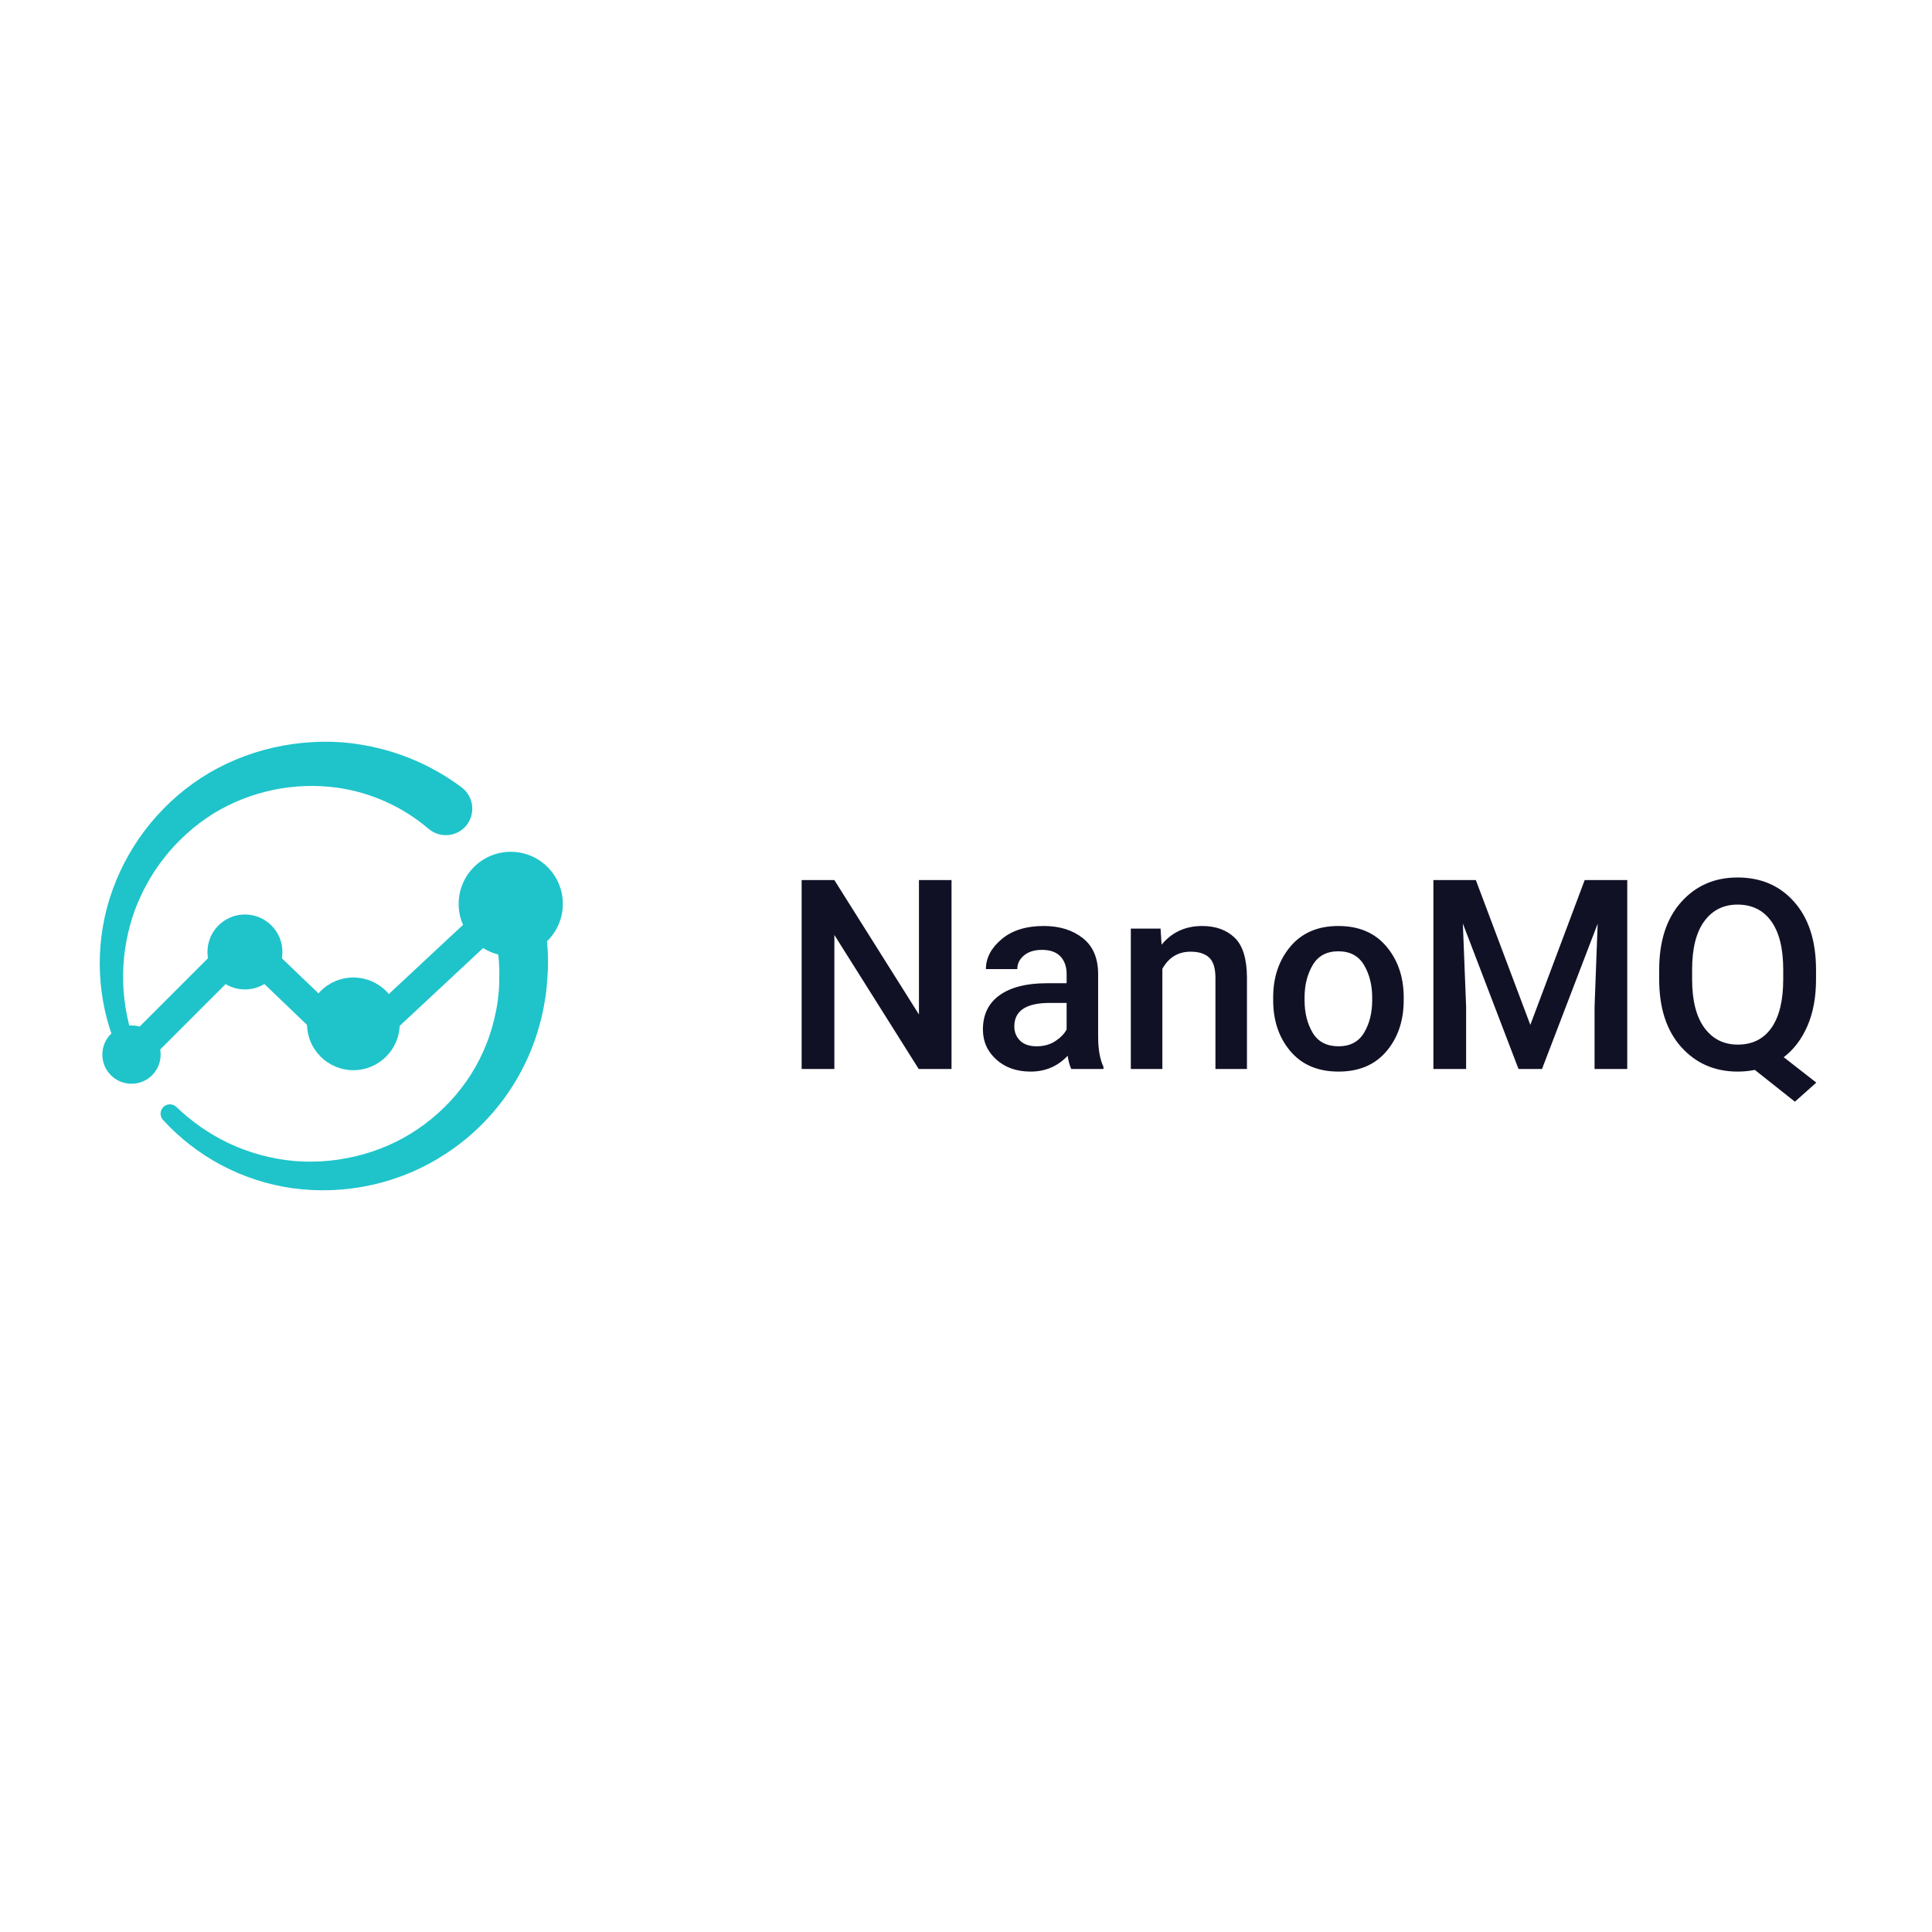
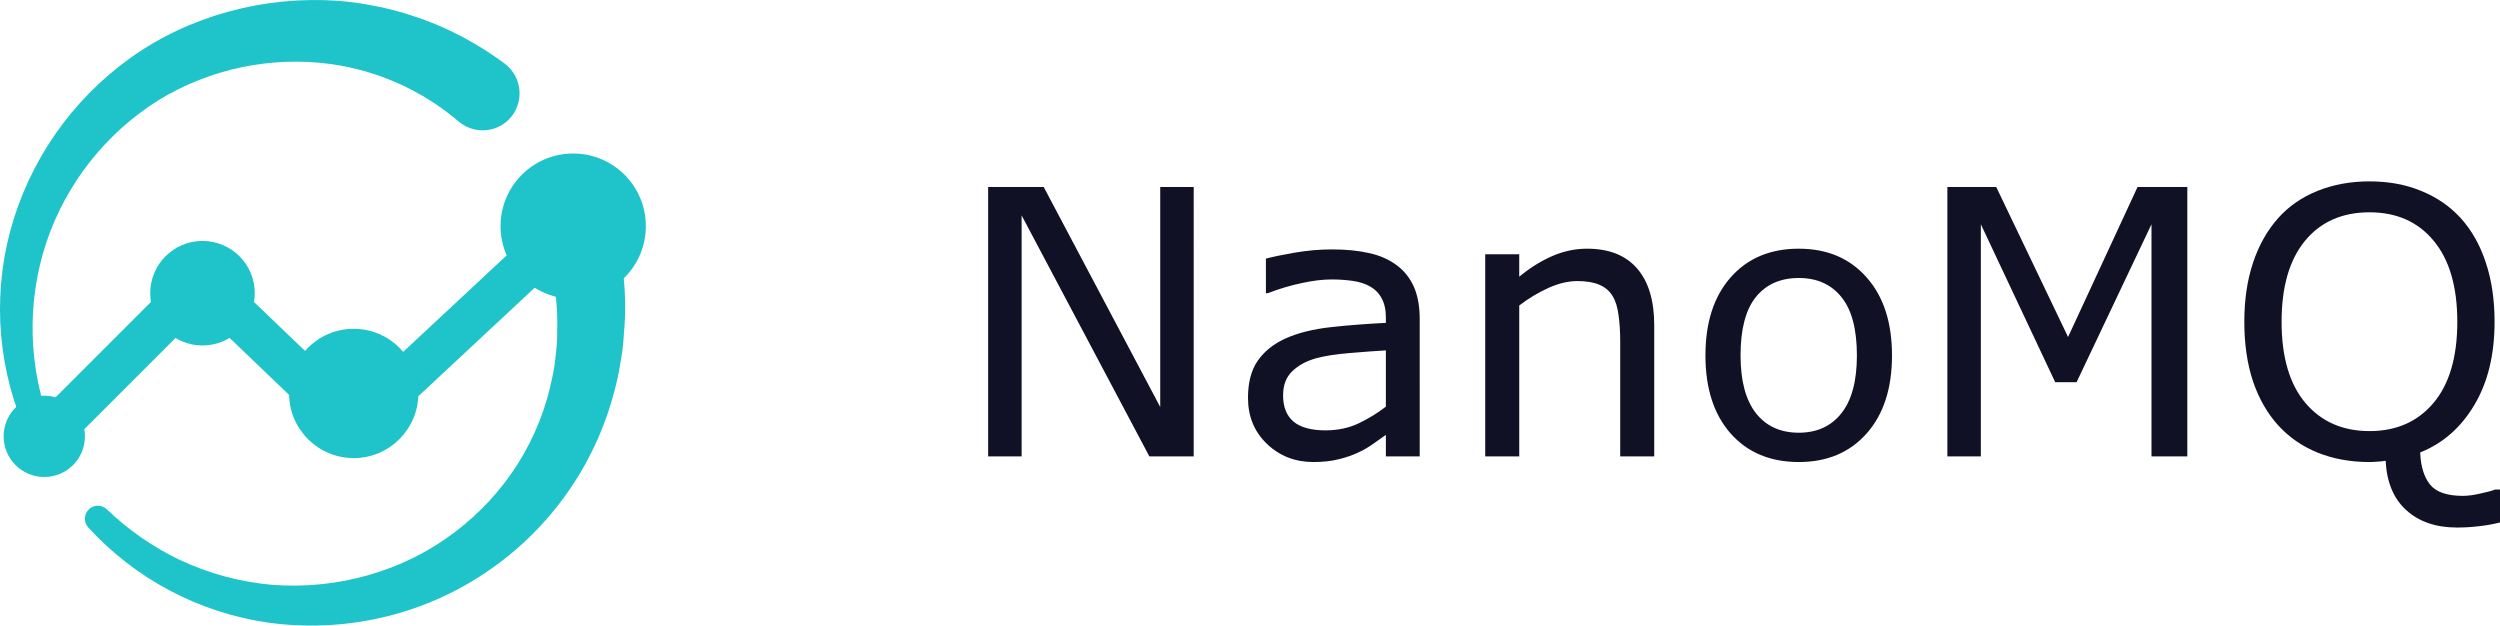
- <svg xmlns="http://www.w3.org/2000/svg" id="图层_1" data-name="图层 1" viewBox="0 0 1000 1000">
-   <defs>
-     <style>.cls-1{font-size:137.54px;fill:#111126;font-family:Roboto-Medium, Roboto;font-weight:500;}.cls-2{fill:#1ec4ca;}</style>
+ <svg xmlns="http://www.w3.org/2000/svg" id="图层_1" data-name="图层 1" viewBox="0 0 927.843 232.173" version="1.1" width="927.843" height="232.173">
+   <defs id="defs1">
+     <style id="style1">.cls-1{font-size:137.54px;fill:#111126;font-family:Roboto-Medium, Roboto;font-weight:500;}.cls-2{fill:#1ec4ca;}</style>
  </defs>
-   <text class="cls-1" transform="translate(404.93 553.31)">NanoMQ</text>
-   <path class="cls-2" d="M62.16,546.19a112.62,112.62,0,0,1-6.79-76.36,116.36,116.36,0,0,1,44.56-64.35c21.92-15.71,49.69-23.18,77-21.27a120,120,0,0,1,39.91,10.25,122.09,122.09,0,0,1,21.91,12.93,13.81,13.81,0,0,1,1.56,21.05h0a13.77,13.77,0,0,1-18.53.51,92.88,92.88,0,0,0-47.33-21.26,97.7,97.7,0,0,0-64.07,13.45,99.91,99.91,0,0,0-41.53,52.68,100.94,100.94,0,0,0,1.84,68.67Z" />
-   <path class="cls-2" d="M84.75,572.8a4.85,4.85,0,0,1,6.59.2,103.65,103.65,0,0,0,26.46,18.46,101.15,101.15,0,0,0,35,9.52c24.17,1.84,48.53-5.08,67.38-19.39a96.73,96.73,0,0,0,23.75-25.72,94.77,94.77,0,0,0,12.71-32.13,62.61,62.61,0,0,0,1.27-8.51,53.49,53.49,0,0,0,.49-8.58,80.47,80.47,0,0,0-1.16-17.06A92.32,92.32,0,0,0,245.72,458l24.93-13.54A119.52,119.52,0,0,1,283,486.18a106.07,106.07,0,0,1,.17,21.67,74.48,74.48,0,0,1-1.29,10.73,85.66,85.66,0,0,1-2.25,10.55A116.08,116.08,0,0,1,231,597a115,115,0,0,1-38.5,16.31A117.11,117.11,0,0,1,151.19,615a112.1,112.1,0,0,1-66.85-35.37,4.79,4.79,0,0,1,.41-6.79Z" />
-   <circle class="cls-2" cx="68.06" cy="545.86" r="15.09" />
-   <circle class="cls-2" cx="126.78" cy="492.74" r="19.4" />
-   <circle class="cls-2" cx="182.9" cy="529.94" r="23.99" />
-   <circle class="cls-2" cx="264.36" cy="467.85" r="26.96" />
-   <path class="cls-2" d="M65.53,557.25a7.93,7.93,0,0,1-5.61-13.54l59-59A7.94,7.94,0,0,1,130.13,496l-59,59A7.93,7.93,0,0,1,65.53,557.25Z" />
-   <path class="cls-2" d="M182.9,550.42a7.92,7.92,0,0,1-5.49-2.21L123,496.07a7.94,7.94,0,0,1,11-11.47l54.41,52.15a7.94,7.94,0,0,1-5.49,13.67Z" />
-   <path class="cls-2" d="M180.47,552.68a7.94,7.94,0,0,1-5.41-13.74l82.45-76.89a7.94,7.94,0,0,1,10.83,11.61l-82.45,76.89A8,8,0,0,1,180.47,552.68Z" />
+   <path d="M 443.028,169.393 H 426.574 L 379.161,79.938 V 169.393 H 366.737 V 69.394 h 20.618 l 43.25,81.664 V 69.394 h 12.424 z m 83.881,0 h -12.559 v -7.992 q -1.679,1.142 -4.567,3.224 -2.821,2.015 -5.507,3.224 -3.156,1.545 -7.253,2.552 -4.097,1.075 -9.604,1.075 -10.141,0 -17.192,-6.716 -7.052,-6.716 -7.052,-17.125 0,-8.529 3.627,-13.767 3.694,-5.306 10.477,-8.328 6.85,-3.022 16.454,-4.097 9.604,-1.075 20.618,-1.612 v -1.948 q 0,-4.298 -1.545,-7.119 -1.477,-2.821 -4.298,-4.432 -2.686,-1.545 -6.447,-2.082 -3.761,-0.537 -7.858,-0.537 -4.97,0 -11.081,1.343 -6.111,1.276 -12.626,3.761 h -0.672 V 95.989 q 3.694,-1.007 10.678,-2.216 6.984,-1.209 13.767,-1.209 7.925,0 13.767,1.343 5.91,1.276 10.208,4.432 4.231,3.089 6.447,7.992 2.216,4.903 2.216,12.156 z M 514.35,150.924 v -20.886 q -5.776,0.336 -13.633,1.007 -7.79,0.672 -12.357,1.948 -5.44,1.545 -8.798,4.835 -3.358,3.224 -3.358,8.932 0,6.447 3.895,9.738 3.895,3.224 11.887,3.224 6.649,0 12.156,-2.552 5.507,-2.619 10.208,-6.246 z m 99.596,18.469 h -12.626 v -42.713 q 0,-5.171 -0.604,-9.671 -0.604,-4.567 -2.216,-7.119 -1.679,-2.821 -4.835,-4.164 -3.156,-1.41 -8.193,-1.41 -5.171,0 -10.812,2.552 -5.641,2.552 -10.812,6.514 v 56.01 H 551.22 V 94.377 h 12.626 v 8.328 q 5.91,-4.903 12.223,-7.656 6.313,-2.753 12.962,-2.753 12.156,0 18.536,7.32 6.38,7.32 6.38,21.088 z m 88.246,-37.474 q 0,18.334 -9.402,28.945 -9.402,10.611 -25.184,10.611 -15.916,0 -25.319,-10.611 -9.335,-10.611 -9.335,-28.945 0,-18.334 9.335,-28.945 9.402,-10.678 25.319,-10.678 15.782,0 25.184,10.678 9.402,10.611 9.402,28.945 z m -13.029,0 q 0,-14.573 -5.708,-21.625 -5.708,-7.119 -15.849,-7.119 -10.275,0 -15.984,7.119 -5.641,7.052 -5.641,21.625 0,14.103 5.708,21.423 5.708,7.253 15.916,7.253 10.074,0 15.782,-7.186 5.776,-7.253 5.776,-21.491 z m 122.631,37.474 H 798.497 V 83.229 L 770.693,141.858 h -7.925 L 735.166,83.229 V 169.393 H 722.742 V 69.394 h 18.133 l 26.662,55.674 25.789,-55.674 h 18.469 z m 116.049,24.513 q -4.029,1.007 -7.992,1.41 -3.895,0.47 -7.992,0.47 -11.686,0 -18.804,-6.447 -7.052,-6.38 -7.656,-18.334 -1.612,0.269 -3.156,0.336 -1.477,0.134 -2.888,0.134 -10.544,0 -19.207,-3.492 -8.596,-3.492 -14.64,-10.141 -6.044,-6.649 -9.335,-16.319 -3.224,-9.671 -3.224,-22.095 0,-12.223 3.224,-21.894 3.224,-9.738 9.402,-16.655 5.91,-6.582 14.64,-10.074 8.798,-3.492 19.14,-3.492 10.745,0 19.274,3.559 8.596,3.492 14.573,10.007 6.111,6.716 9.335,16.454 3.291,9.738 3.291,22.095 0,18.334 -7.522,30.893 -7.455,12.559 -20.08,17.595 0.269,7.656 3.627,11.887 3.358,4.231 12.223,4.231 2.753,0 6.514,-0.873 3.828,-0.806 5.44,-1.477 h 1.813 z m -15.849,-74.478 q 0,-19.476 -8.731,-30.02 -8.731,-10.611 -23.841,-10.611 -15.245,0 -23.975,10.611 -8.663,10.544 -8.663,30.02 0,19.677 8.865,30.154 8.865,10.41 23.774,10.41 14.909,0 23.707,-10.41 8.865,-10.477 8.865,-30.154 z" id="text1" class="cls-1" style="font-weight:500;font-size:137.54px;font-family:Roboto-Medium, Roboto;fill:#111126" aria-label="NanoMQ" />
+   <path class="cls-2" d="m 10.535,162.273 a 112.62,112.62 0 0 1 -6.79,-76.36 116.36,116.36 0 0 1 44.56,-64.35 c 21.92,-15.71 49.69,-23.18 77,-21.27 a 120,120 0 0 1 39.91,10.25 122.09,122.09 0 0 1 21.91,12.93 13.81,13.81 0 0 1 1.56,21.05 v 0 a 13.77,13.77 0 0 1 -18.53,0.51 92.88,92.88 0 0 0 -47.33,-21.26 97.7,97.7 0 0 0 -64.07,13.45 99.91,99.91 0 0 0 -41.53,52.68 100.94,100.94 0 0 0 1.84,68.67 z" id="path1" />
+   <path class="cls-2" d="m 33.125,188.883 a 4.85,4.85 0 0 1 6.59,0.2 103.65,103.65 0 0 0 26.46,18.46 101.15,101.15 0 0 0 35,9.52 c 24.17,1.84 48.53,-5.08 67.38,-19.39 a 96.73,96.73 0 0 0 23.75,-25.72 94.77,94.77 0 0 0 12.71,-32.13 62.61,62.61 0 0 0 1.27,-8.51 53.49,53.49 0 0 0 0.49,-8.58 80.47,80.47 0 0 0 -1.16,-17.06 92.32,92.32 0 0 0 -11.52,-31.59 l 24.93,-13.54 a 119.52,119.52 0 0 1 12.35,41.72 106.07,106.07 0 0 1 0.17,21.67 74.48,74.48 0 0 1 -1.29,10.73 85.66,85.66 0 0 1 -2.25,10.55 116.08,116.08 0 0 1 -48.63,67.87 115,115 0 0 1 -38.5,16.31 117.11,117.11 0 0 1 -41.31,1.69 112.1,112.1 0 0 1 -66.85,-35.37 4.79,4.79 0 0 1 0.41,-6.79 z" id="path2" />
+   <circle class="cls-2" cx="16.435" cy="161.943" r="15.09" id="circle2" />
+   <circle class="cls-2" cx="75.155" cy="108.823" r="19.4" id="circle3" />
+   <circle class="cls-2" cx="131.275" cy="146.023" r="23.99" id="circle4" />
+   <circle class="cls-2" cx="212.735" cy="83.933" r="26.96" id="circle5" />
+   <path class="cls-2" d="m 13.905,173.333 a 7.93,7.93 0 0 1 -5.61,-13.54 l 59,-59 a 7.955,7.955 0 0 1 11.21,11.29 l -59,59 a 7.93,7.93 0 0 1 -5.6,2.25 z" id="path5" />
+   <path class="cls-2" d="m 131.275,166.503 a 7.92,7.92 0 0 1 -5.49,-2.21 l -54.41,-52.14 a 7.946,7.946 0 0 1 11,-11.47 l 54.41,52.15 a 7.94,7.94 0 0 1 -5.49,13.67 z" id="path6" />
+   <path class="cls-2" d="m 128.845,168.763 a 7.94,7.94 0 0 1 -5.41,-13.74 l 82.45,-76.89 a 7.94,7.94 0 0 1 10.83,11.61 l -82.45,76.89 a 8,8 0 0 1 -5.42,2.13 z" id="path7" />
</svg>
